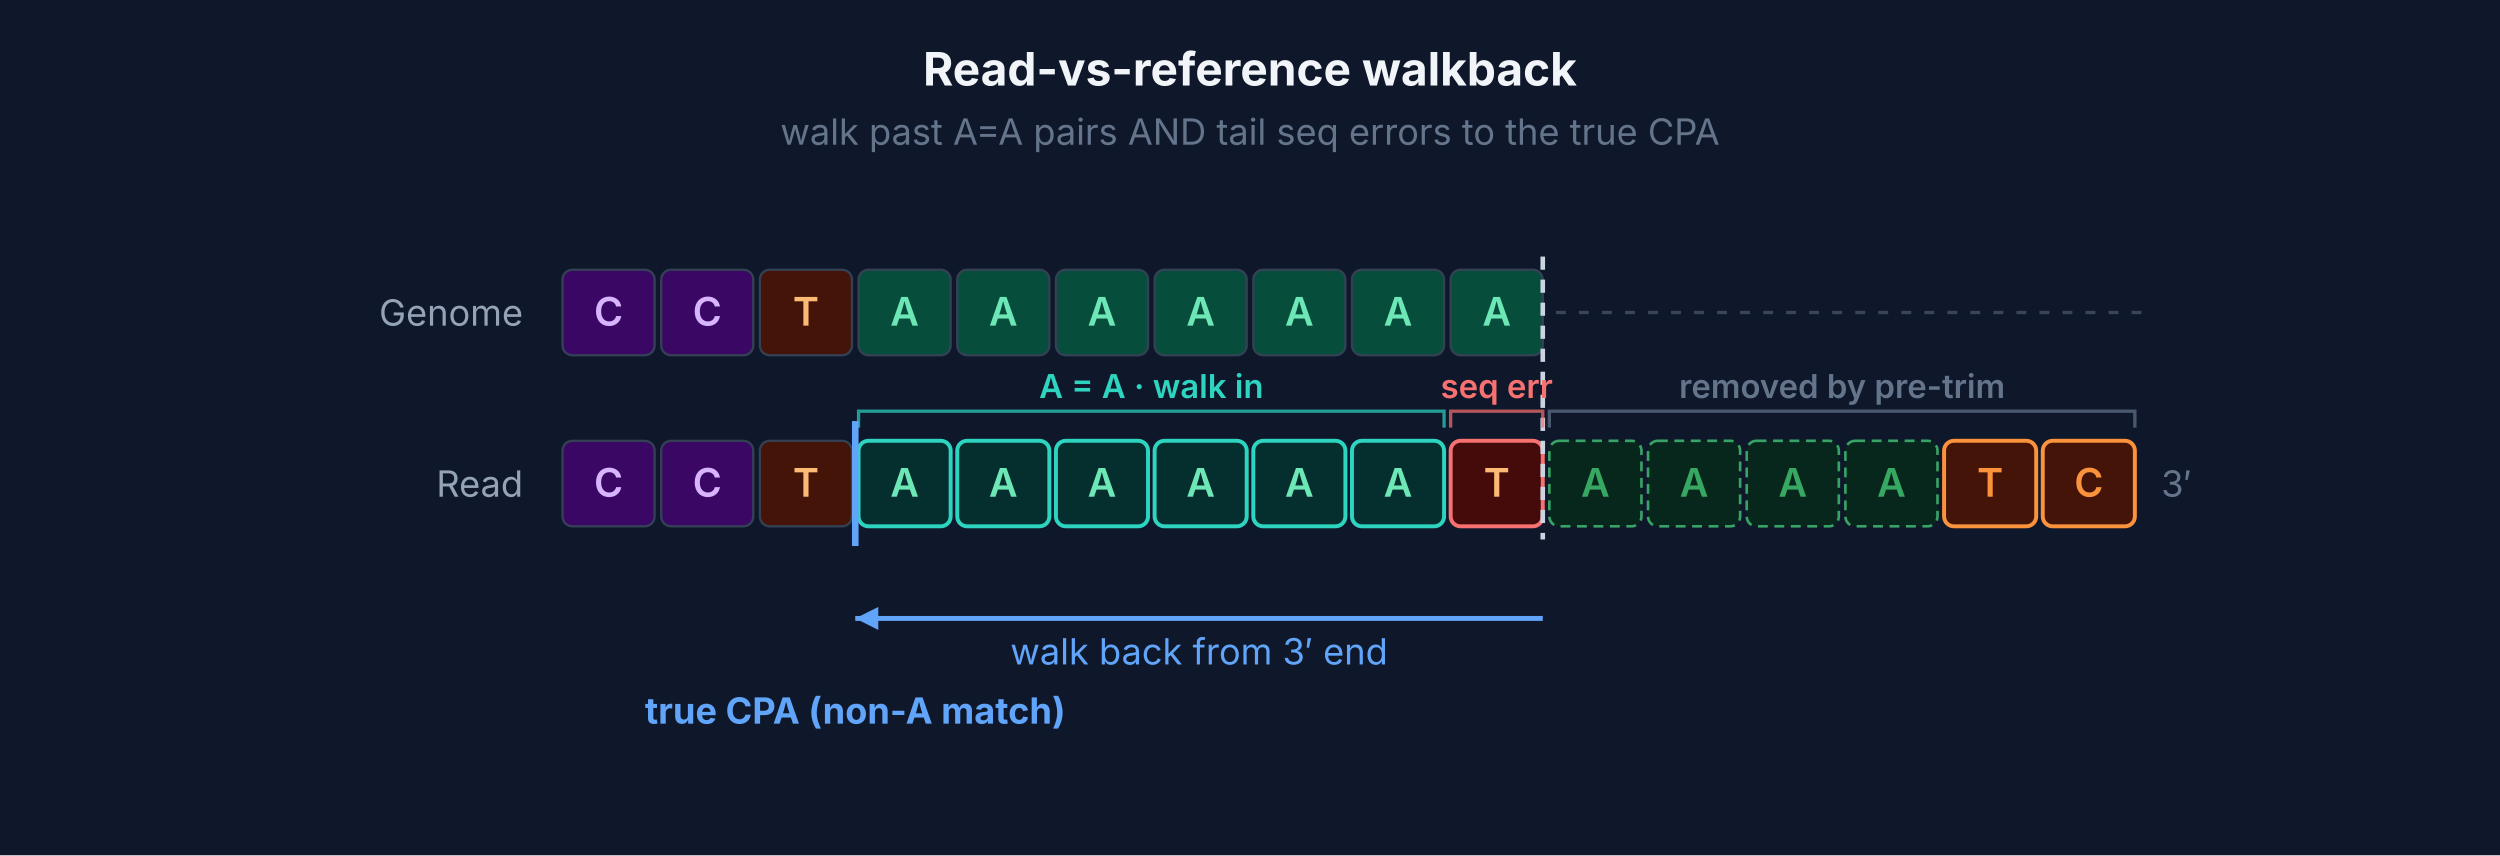
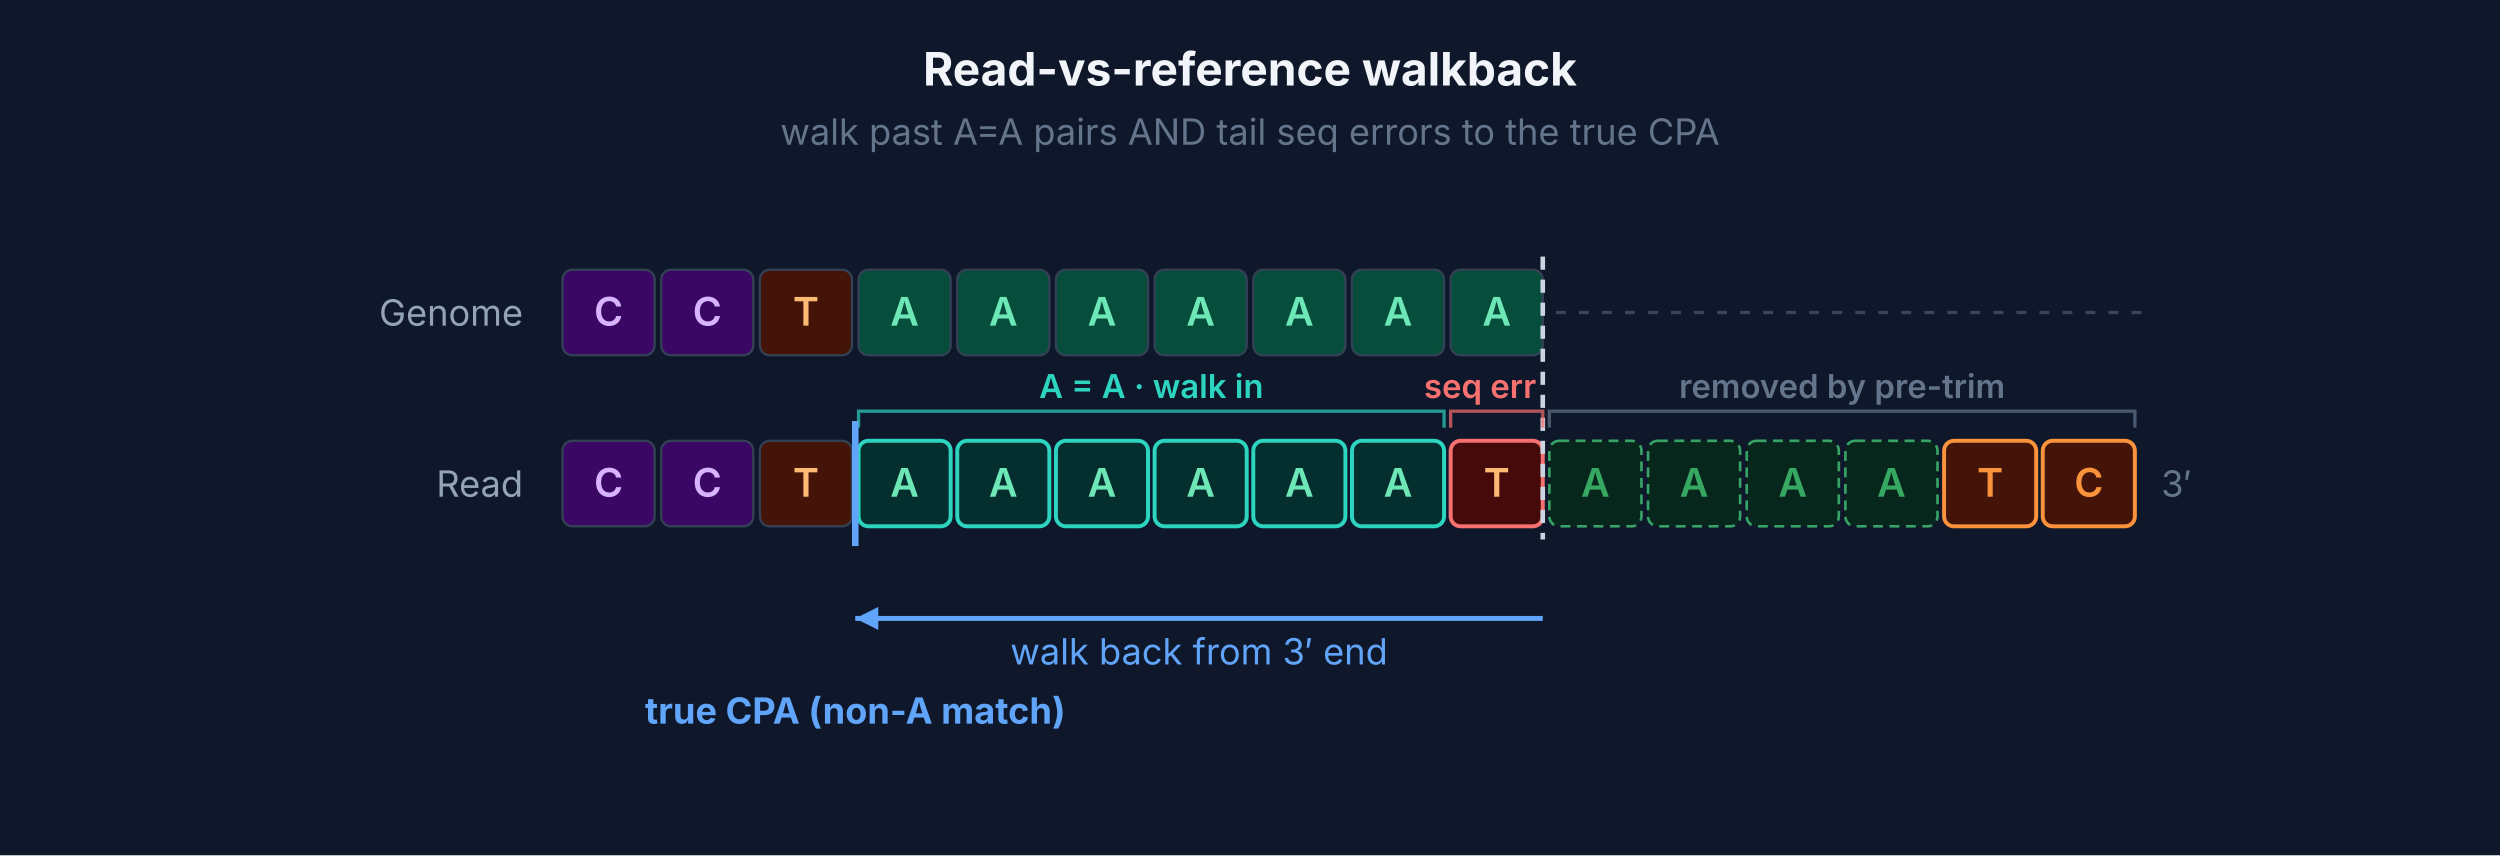
<svg xmlns="http://www.w3.org/2000/svg" width="760" height="260" viewBox="0 0 760 260">
  <defs>
    <marker id="arr" markerWidth="7" markerHeight="7" refX="7" refY="3.5" orient="auto" markerUnits="userSpaceOnUse">
      <path d="M0,0 L0,7 L7,3.5 z" fill="#60a5fa" />
    </marker>
  </defs>
  <rect fill="#0f172a" width="760" height="260" />
  <g font-family="Inter, Helvetica Neue, Helvetica, Arial, sans-serif">
    <text fill="#f1f5f9" font-size="14" font-weight="700" text-anchor="middle" x="380.0" y="26">Read-vs-reference walkback</text>
    <text fill="#64748b" font-size="11" font-weight="400" text-anchor="middle" x="380.0" y="44">walk past A=A pairs AND tail seq errors to the true CPA</text>
    <text fill="#94a3b8" font-size="11" font-weight="400" text-anchor="end" x="159" y="99.0">Genome</text>
    <text fill="#94a3b8" font-size="11" font-weight="400" text-anchor="end" x="159" y="151.0">Read</text>
    <rect fill="#3b0764" height="26" rx="3" width="28" x="171" y="82" stroke="#334155" stroke-width="0.7" />
    <text fill="#d8b4fe" font-size="12" font-weight="600" text-anchor="middle" x="185.0" y="99.0">C</text>
    <rect fill="#3b0764" height="26" rx="3" width="28" x="201" y="82" stroke="#334155" stroke-width="0.7" />
    <text fill="#d8b4fe" font-size="12" font-weight="600" text-anchor="middle" x="215.0" y="99.0">C</text>
    <rect fill="#431407" height="26" rx="3" width="28" x="231" y="82" stroke="#334155" stroke-width="0.7" />
    <text fill="#fdba74" font-size="12" font-weight="600" text-anchor="middle" x="245.0" y="99.0">T</text>
    <rect fill="#064e3b" height="26" rx="3" width="28" x="261" y="82" stroke="#334155" stroke-width="0.7" />
    <text fill="#6ee7b7" font-size="12" font-weight="600" text-anchor="middle" x="275.0" y="99.0">A</text>
    <rect fill="#064e3b" height="26" rx="3" width="28" x="291" y="82" stroke="#334155" stroke-width="0.7" />
    <text fill="#6ee7b7" font-size="12" font-weight="600" text-anchor="middle" x="305.0" y="99.0">A</text>
    <rect fill="#064e3b" height="26" rx="3" width="28" x="321" y="82" stroke="#334155" stroke-width="0.7" />
    <text fill="#6ee7b7" font-size="12" font-weight="600" text-anchor="middle" x="335.0" y="99.0">A</text>
    <rect fill="#064e3b" height="26" rx="3" width="28" x="351" y="82" stroke="#334155" stroke-width="0.7" />
    <text fill="#6ee7b7" font-size="12" font-weight="600" text-anchor="middle" x="365.0" y="99.0">A</text>
    <rect fill="#064e3b" height="26" rx="3" width="28" x="381" y="82" stroke="#334155" stroke-width="0.7" />
    <text fill="#6ee7b7" font-size="12" font-weight="600" text-anchor="middle" x="395.0" y="99.0">A</text>
    <rect fill="#064e3b" height="26" rx="3" width="28" x="411" y="82" stroke="#334155" stroke-width="0.7" />
    <text fill="#6ee7b7" font-size="12" font-weight="600" text-anchor="middle" x="425.0" y="99.0">A</text>
    <rect fill="#064e3b" height="26" rx="3" width="28" x="441" y="82" stroke="#334155" stroke-width="0.7" />
    <text fill="#6ee7b7" font-size="12" font-weight="600" text-anchor="middle" x="455.0" y="99.0">A</text>
    <line x1="473" x2="653" y1="95.0" y2="95.0" stroke="#64748b" stroke-width="1" stroke-dasharray="3,4" opacity="0.5" />
    <rect fill="#3b0764" height="26" rx="3" width="28" x="171" y="134" stroke="#334155" stroke-width="0.7" />
    <text fill="#d8b4fe" font-size="12" font-weight="600" text-anchor="middle" x="185.0" y="151.0">C</text>
    <rect fill="#3b0764" height="26" rx="3" width="28" x="201" y="134" stroke="#334155" stroke-width="0.7" />
    <text fill="#d8b4fe" font-size="12" font-weight="600" text-anchor="middle" x="215.0" y="151.0">C</text>
    <rect fill="#431407" height="26" rx="3" width="28" x="231" y="134" stroke="#334155" stroke-width="0.7" />
    <text fill="#fdba74" font-size="12" font-weight="600" text-anchor="middle" x="245.0" y="151.0">T</text>
    <rect fill="#042f2e" height="26" rx="3" width="28" x="261" y="134" stroke="#2dd4bf" stroke-width="1.2" />
    <text fill="#6ee7b7" font-size="12" font-weight="600" text-anchor="middle" x="275.0" y="151.0">A</text>
    <rect fill="#042f2e" height="26" rx="3" width="28" x="291" y="134" stroke="#2dd4bf" stroke-width="1.2" />
    <text fill="#6ee7b7" font-size="12" font-weight="600" text-anchor="middle" x="305.0" y="151.0">A</text>
    <rect fill="#042f2e" height="26" rx="3" width="28" x="321" y="134" stroke="#2dd4bf" stroke-width="1.2" />
    <text fill="#6ee7b7" font-size="12" font-weight="600" text-anchor="middle" x="335.0" y="151.0">A</text>
    <rect fill="#042f2e" height="26" rx="3" width="28" x="351" y="134" stroke="#2dd4bf" stroke-width="1.2" />
    <text fill="#6ee7b7" font-size="12" font-weight="600" text-anchor="middle" x="365.0" y="151.0">A</text>
    <rect fill="#042f2e" height="26" rx="3" width="28" x="381" y="134" stroke="#2dd4bf" stroke-width="1.2" />
    <text fill="#6ee7b7" font-size="12" font-weight="600" text-anchor="middle" x="395.0" y="151.0">A</text>
    <rect fill="#042f2e" height="26" rx="3" width="28" x="411" y="134" stroke="#2dd4bf" stroke-width="1.2" />
    <text fill="#6ee7b7" font-size="12" font-weight="600" text-anchor="middle" x="425.0" y="151.0">A</text>
    <rect fill="#450a0a" height="26" rx="3" width="28" x="441" y="134" stroke="#f87171" stroke-width="1.2" />
    <text fill="#fdba74" font-size="12" font-weight="600" text-anchor="middle" x="455.0" y="151.0">T</text>
    <line stroke="#cbd5e1" stroke-width="1.4" stroke-dasharray="4,3" x1="469" x2="469" y1="78" y2="164" />
    <rect fill="#052e16" height="26" rx="3" width="28" x="471" y="134" stroke="#4ade80" stroke-width="0.8" stroke-dasharray="3,2" opacity="0.7" />
    <text fill="#4ade80" font-size="12" font-weight="600" text-anchor="middle" x="485.0" y="151.0" opacity="0.7">A</text>
    <rect fill="#052e16" height="26" rx="3" width="28" x="501" y="134" stroke="#4ade80" stroke-width="0.8" stroke-dasharray="3,2" opacity="0.7" />
    <text fill="#4ade80" font-size="12" font-weight="600" text-anchor="middle" x="515.0" y="151.0" opacity="0.7">A</text>
    <rect fill="#052e16" height="26" rx="3" width="28" x="531" y="134" stroke="#4ade80" stroke-width="0.8" stroke-dasharray="3,2" opacity="0.7" />
    <text fill="#4ade80" font-size="12" font-weight="600" text-anchor="middle" x="545.0" y="151.0" opacity="0.7">A</text>
    <rect fill="#052e16" height="26" rx="3" width="28" x="561" y="134" stroke="#4ade80" stroke-width="0.8" stroke-dasharray="3,2" opacity="0.7" />
    <text fill="#4ade80" font-size="12" font-weight="600" text-anchor="middle" x="575.0" y="151.0" opacity="0.7">A</text>
    <rect fill="#431407" height="26" rx="3" width="28" x="591" y="134" stroke="#fb923c" stroke-width="1.2" />
    <text fill="#fb923c" font-size="12" font-weight="600" text-anchor="middle" x="605.0" y="151.0">T</text>
    <rect fill="#431407" height="26" rx="3" width="28" x="621" y="134" stroke="#fb923c" stroke-width="1.2" />
    <text fill="#fb923c" font-size="12" font-weight="600" text-anchor="middle" x="635.0" y="151.0">C</text>
    <text fill="#64748b" font-size="11" font-weight="400" text-anchor="start" x="657" y="151.0">3′</text>
    <path d="M261,130 L261,125 L439,125 L439,130" fill="none" stroke="#2dd4bf" stroke-width="1" opacity="0.7" />
    <text fill="#2dd4bf" font-size="10" font-weight="600" text-anchor="middle" x="350.0" y="121">A = A · walk in</text>
    <path d="M441,130 L441,125 L469,125 L469,130" fill="none" stroke="#f87171" stroke-width="1" opacity="0.7" />
-     <text fill="#f87171" font-size="10" font-weight="600" text-anchor="middle" x="455.0" y="121">seq err</text>
+     <text fill="#f87171" font-size="10" font-weight="600" text-anchor="end" x="467" y="121">seq err</text>
    <path d="M471,130 L471,125 L649,125 L649,130" fill="none" stroke="#64748b" stroke-width="1" opacity="0.7" />
    <text fill="#64748b" font-size="10" font-weight="600" text-anchor="middle" x="560.0" y="121">removed by pre-trim</text>
    <line stroke="#60a5fa" stroke-width="2" x1="260" x2="260" y1="128" y2="166" />
    <line stroke="#60a5fa" stroke-width="1.5" x1="469" x2="260" y1="188" y2="188" />
    <polygon fill="#60a5fa" points="260,188 267,184.5 267,191.5" />
    <text fill="#60a5fa" font-size="11" font-weight="400" text-anchor="middle" x="364.5" y="202">walk back from 3′ end</text>
    <text fill="#60a5fa" font-size="11" font-weight="700" text-anchor="middle" x="260" y="220">true CPA (non-A match)</text>
  </g>
</svg>
